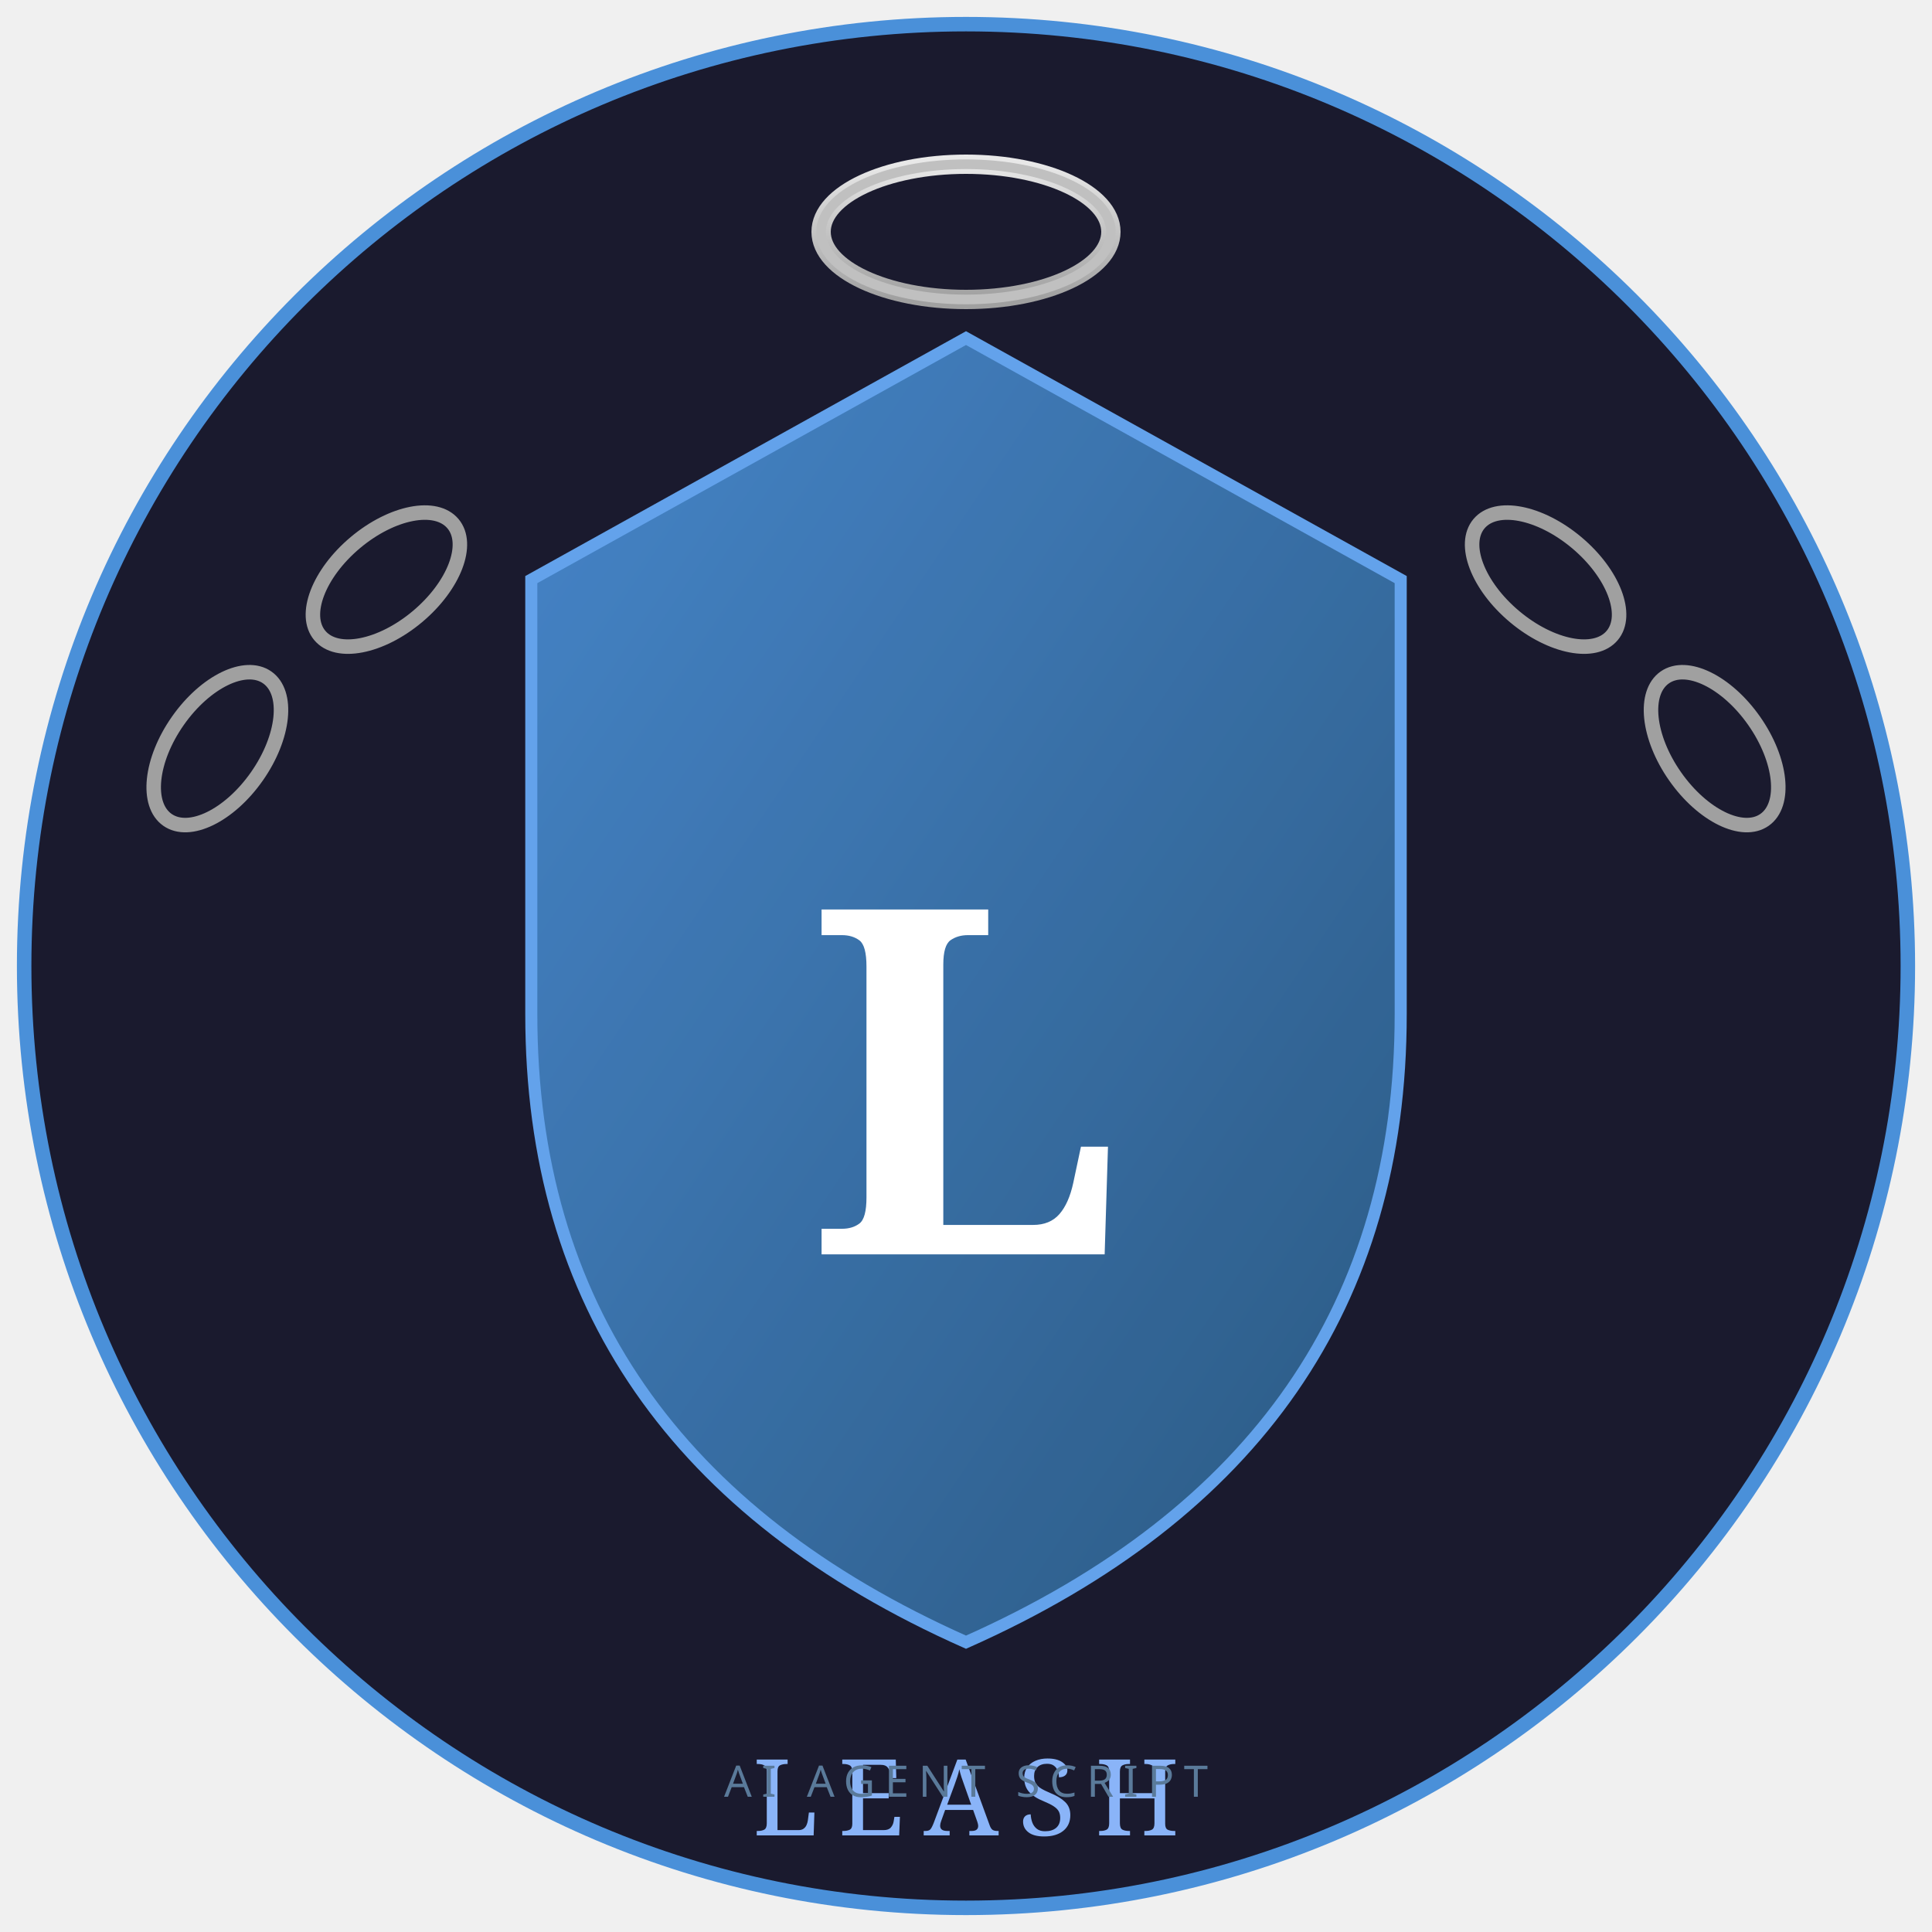
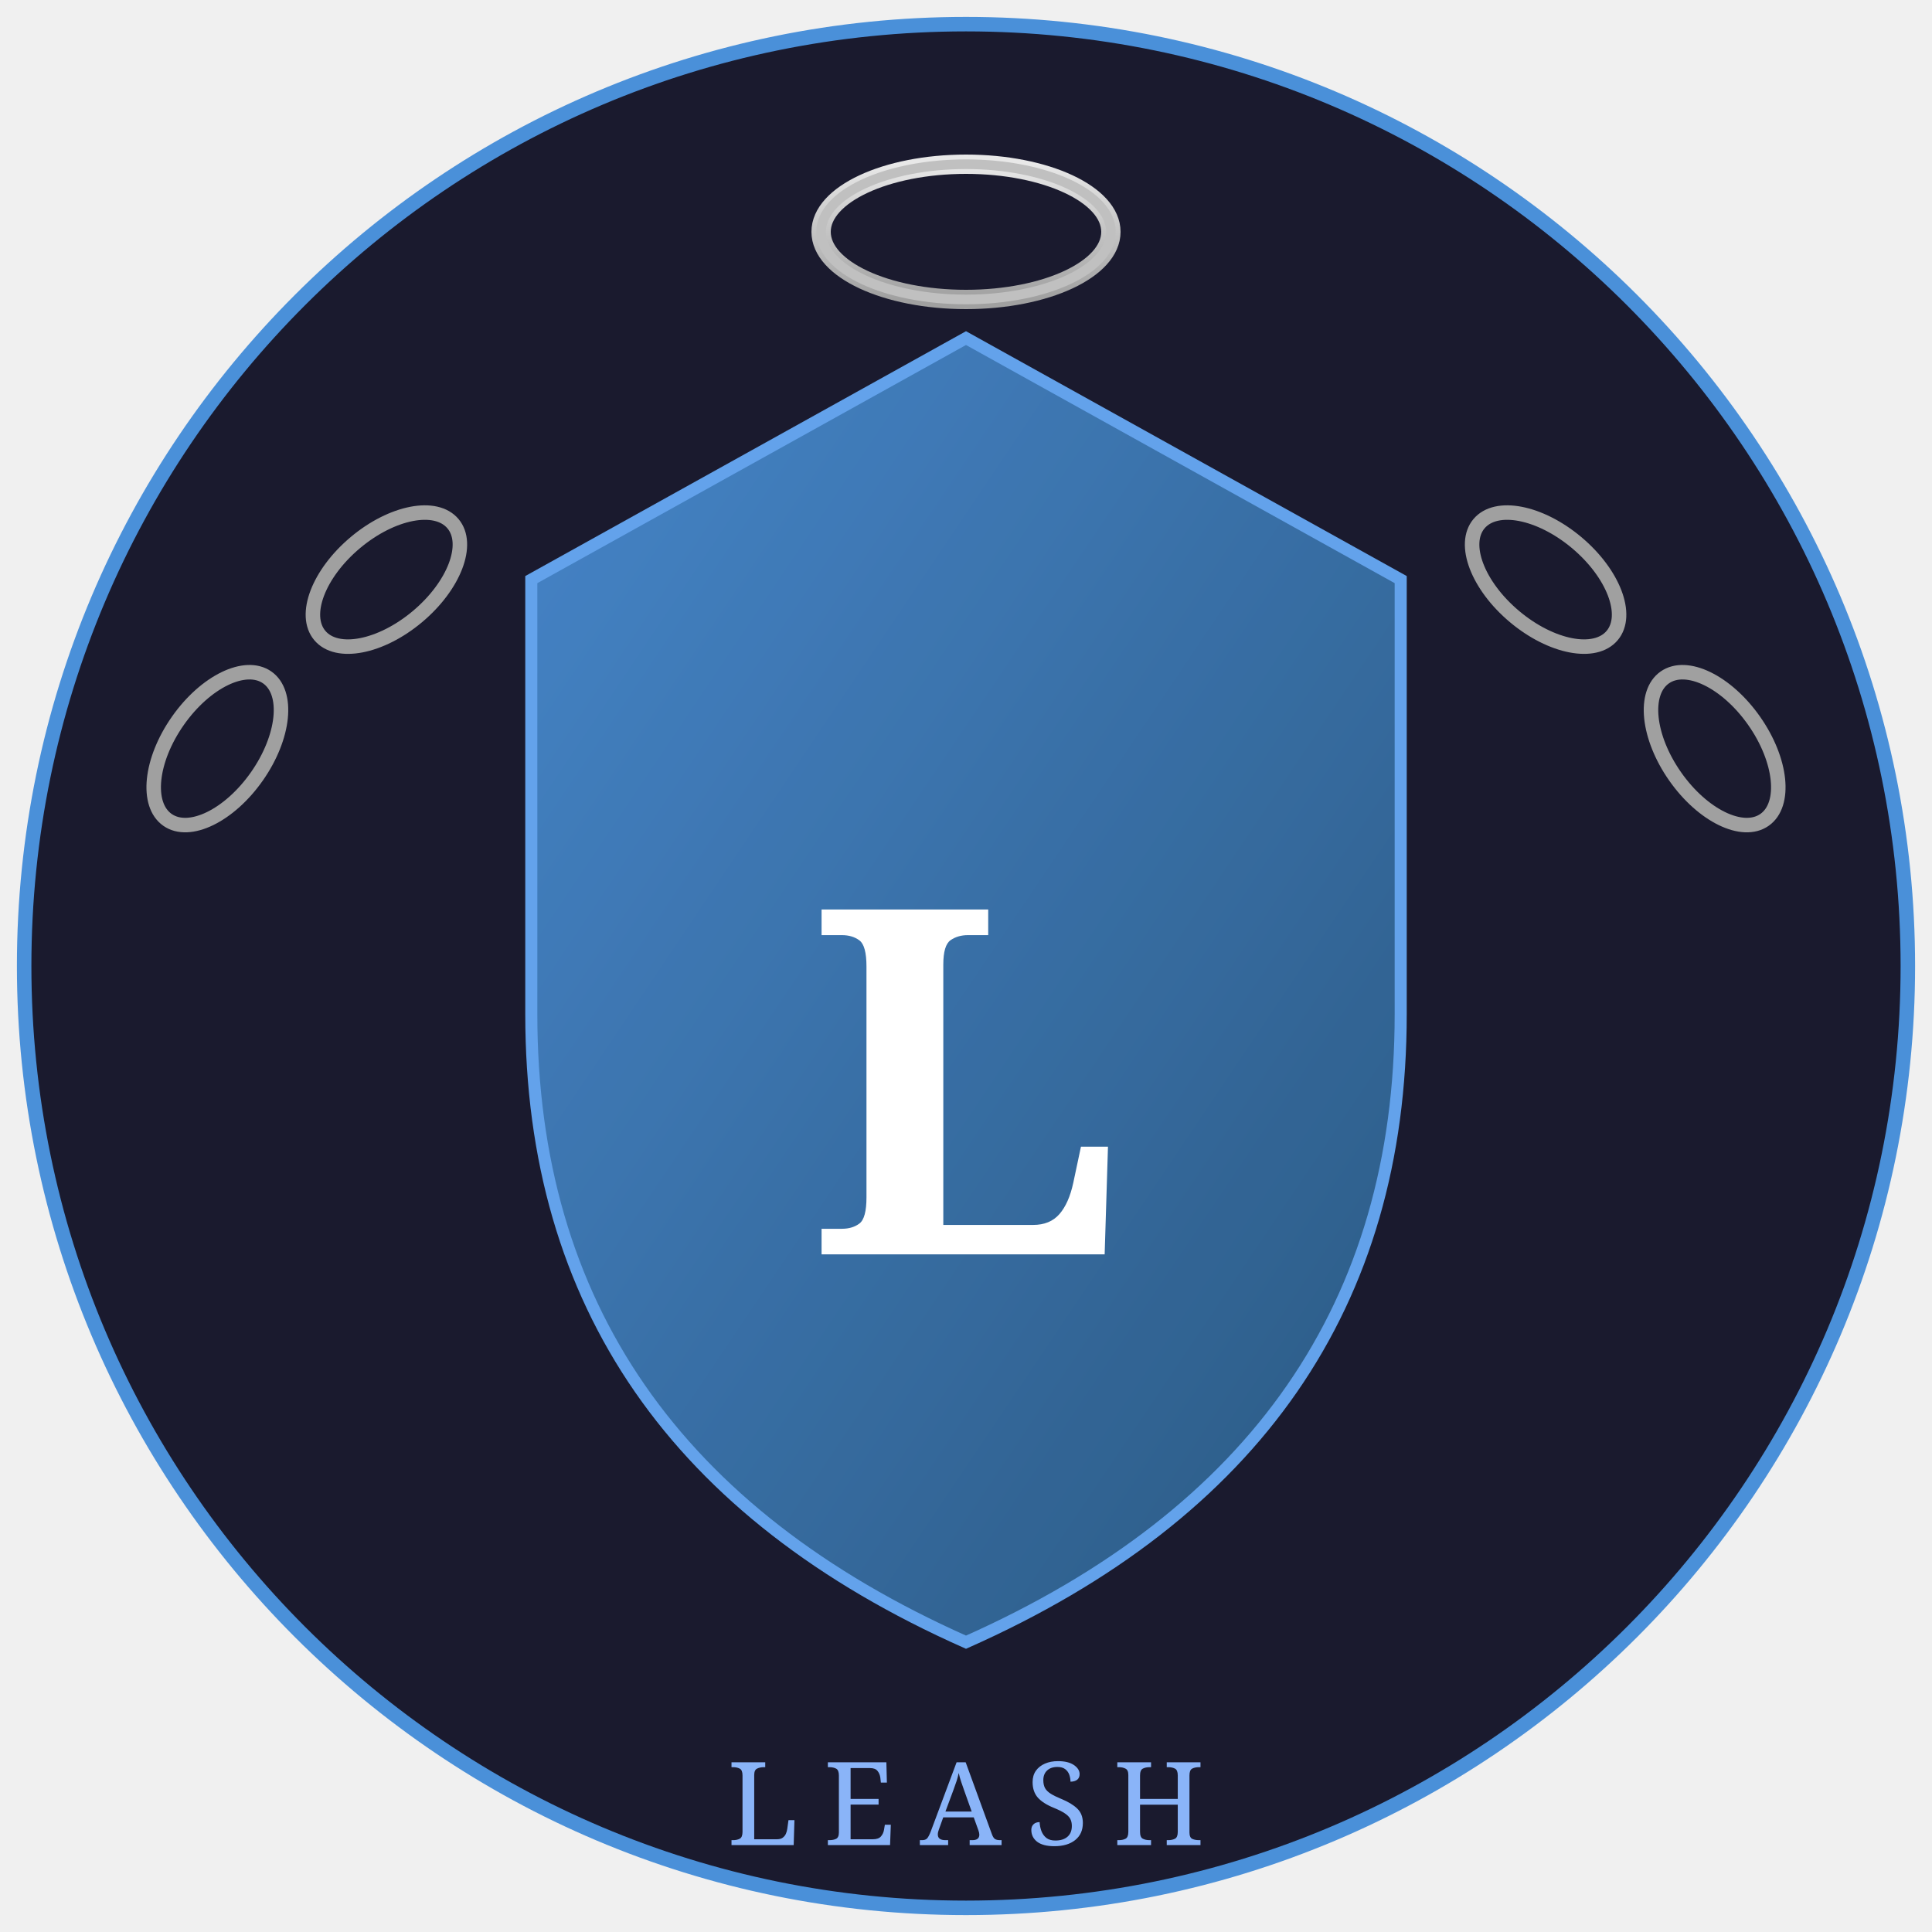
<svg xmlns="http://www.w3.org/2000/svg" viewBox="0 0 400 400">
  <defs>
    <linearGradient id="shield" x1="0" y1="0" x2="1" y2="1">
      <stop offset="0%" stop-color="#4a90d9" />
      <stop offset="100%" stop-color="#2c5f8a" />
    </linearGradient>
    <linearGradient id="ring" x1="0" y1="0" x2="0" y2="1">
      <stop offset="0%" stop-color="#e8e8e8" />
      <stop offset="100%" stop-color="#a0a0a0" />
    </linearGradient>
  </defs>
  <circle cx="200" cy="200" r="195" fill="#1a1a2e" stroke="#4a90d9" stroke-width="3" />
  <path d="M200 70 L290 120 L290 210 Q290 300 200 340 Q110 300 110 210 L110 120 Z" fill="url(#shield)" stroke="#6ab0ff" stroke-width="2.5" opacity="0.9" />
  <text x="200" y="225" font-family="Georgia, serif" font-size="100" font-weight="bold" fill="#ffffff" text-anchor="middle" dominant-baseline="middle">L</text>
  <ellipse cx="200" cy="48" rx="30" ry="14" fill="none" stroke="url(#ring)" stroke-width="4" />
  <ellipse cx="200" cy="48" rx="30" ry="14" fill="none" stroke="#c0c0c0" stroke-width="2" />
  <ellipse cx="320" cy="120" rx="18" ry="10" fill="none" stroke="#a0a0a0" stroke-width="3" transform="rotate(40 320 120)" />
  <ellipse cx="355" cy="155" rx="18" ry="10" fill="none" stroke="#a0a0a0" stroke-width="3" transform="rotate(55 355 155)" />
  <ellipse cx="80" cy="120" rx="18" ry="10" fill="none" stroke="#a0a0a0" stroke-width="3" transform="rotate(-40 80 120)" />
  <ellipse cx="45" cy="155" rx="18" ry="10" fill="none" stroke="#a0a0a0" stroke-width="3" transform="rotate(-55 45 155)" />
-   <text x="200" y="380" font-family="Georgia, serif" font-size="22" fill="#8ab4f8" text-anchor="middle" letter-spacing="4">LEASH</text>
-   <text x="200" y="372" font-family="sans-serif" font-size="9" fill="#5a7a9a" text-anchor="middle" letter-spacing="2">AI AGENT SCRIPT</text>
+   <text x="200" y="382" font-family="Georgia, serif" font-size="24" fill="#8ab4f8" text-anchor="middle" letter-spacing="5">LEASH</text>
</svg>
